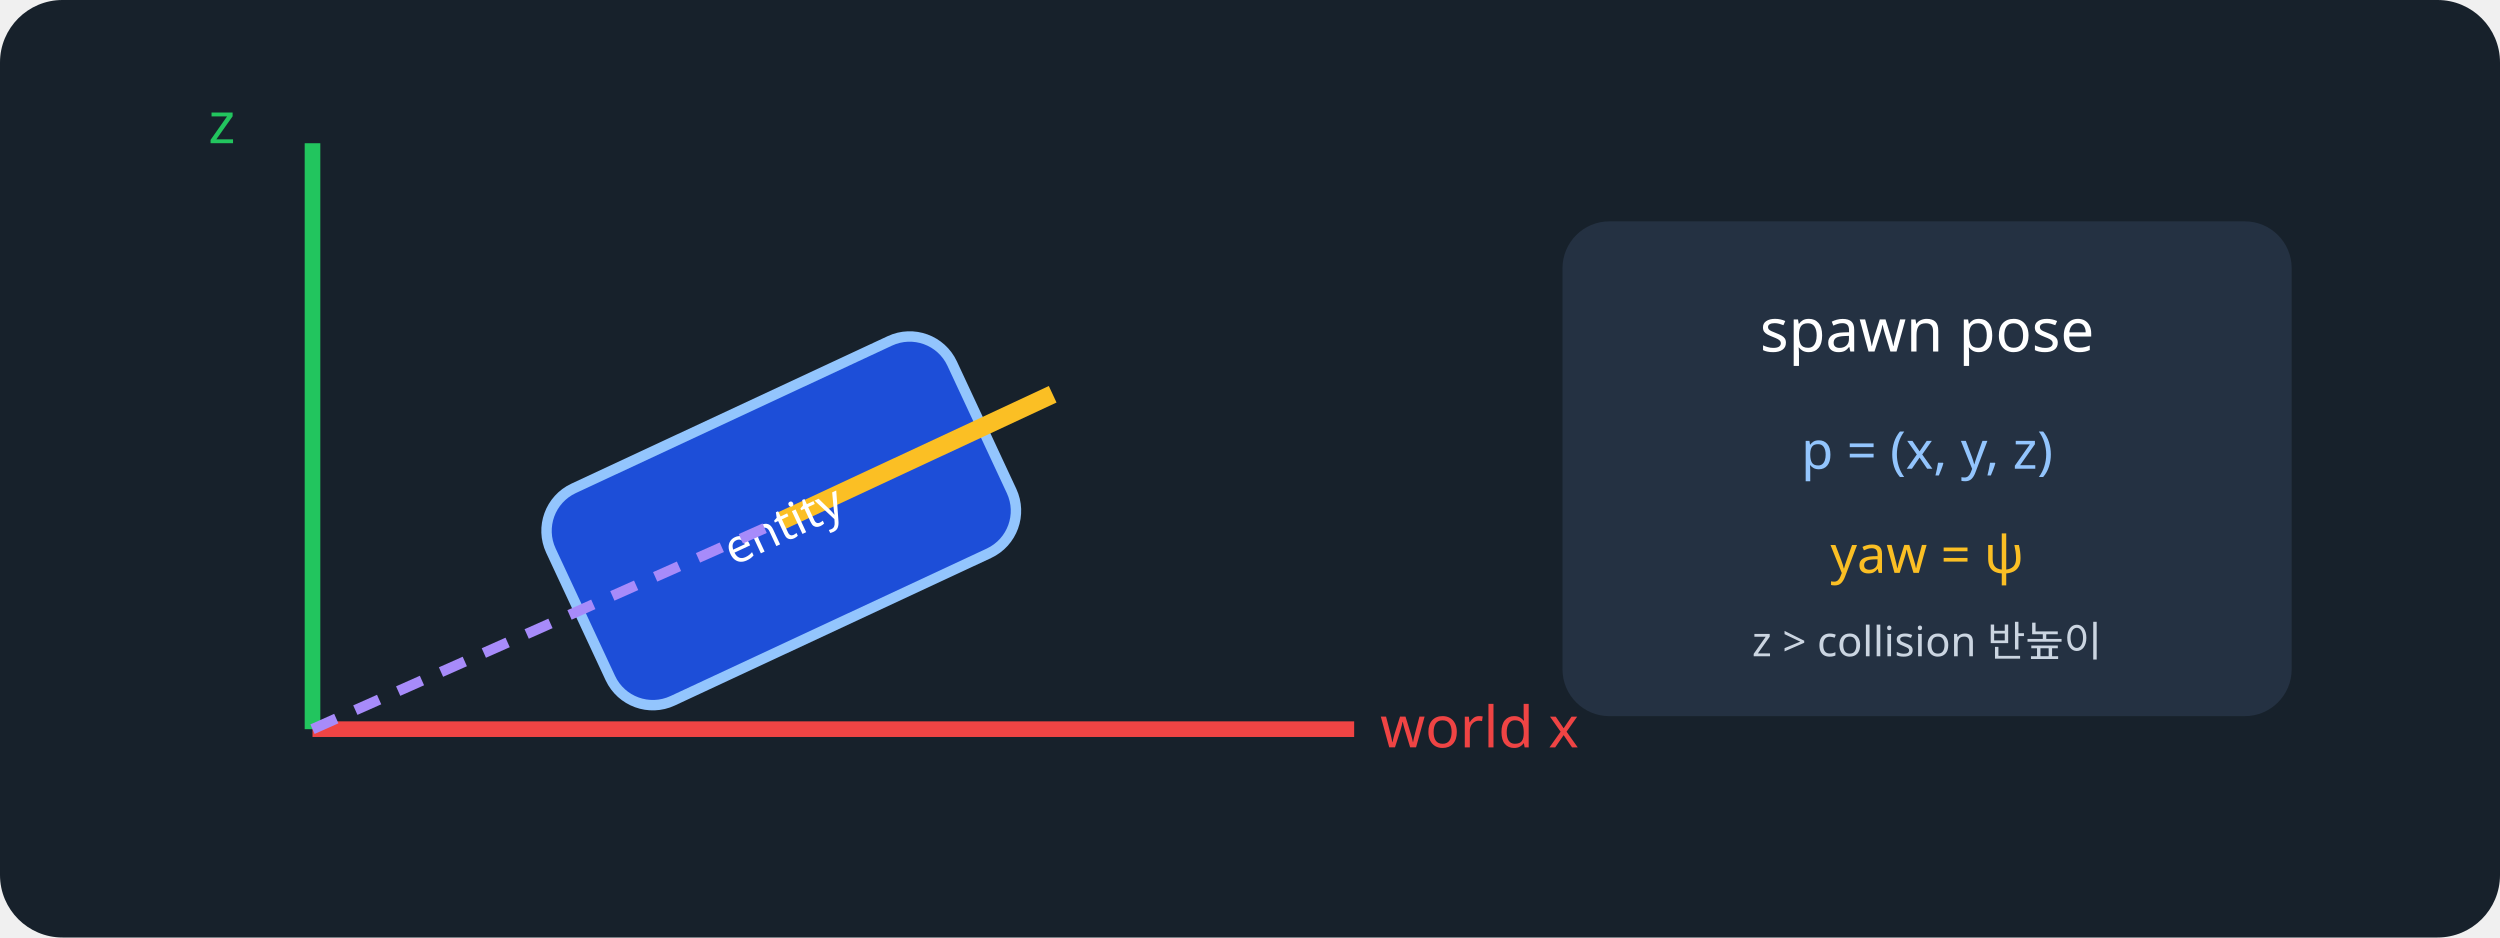
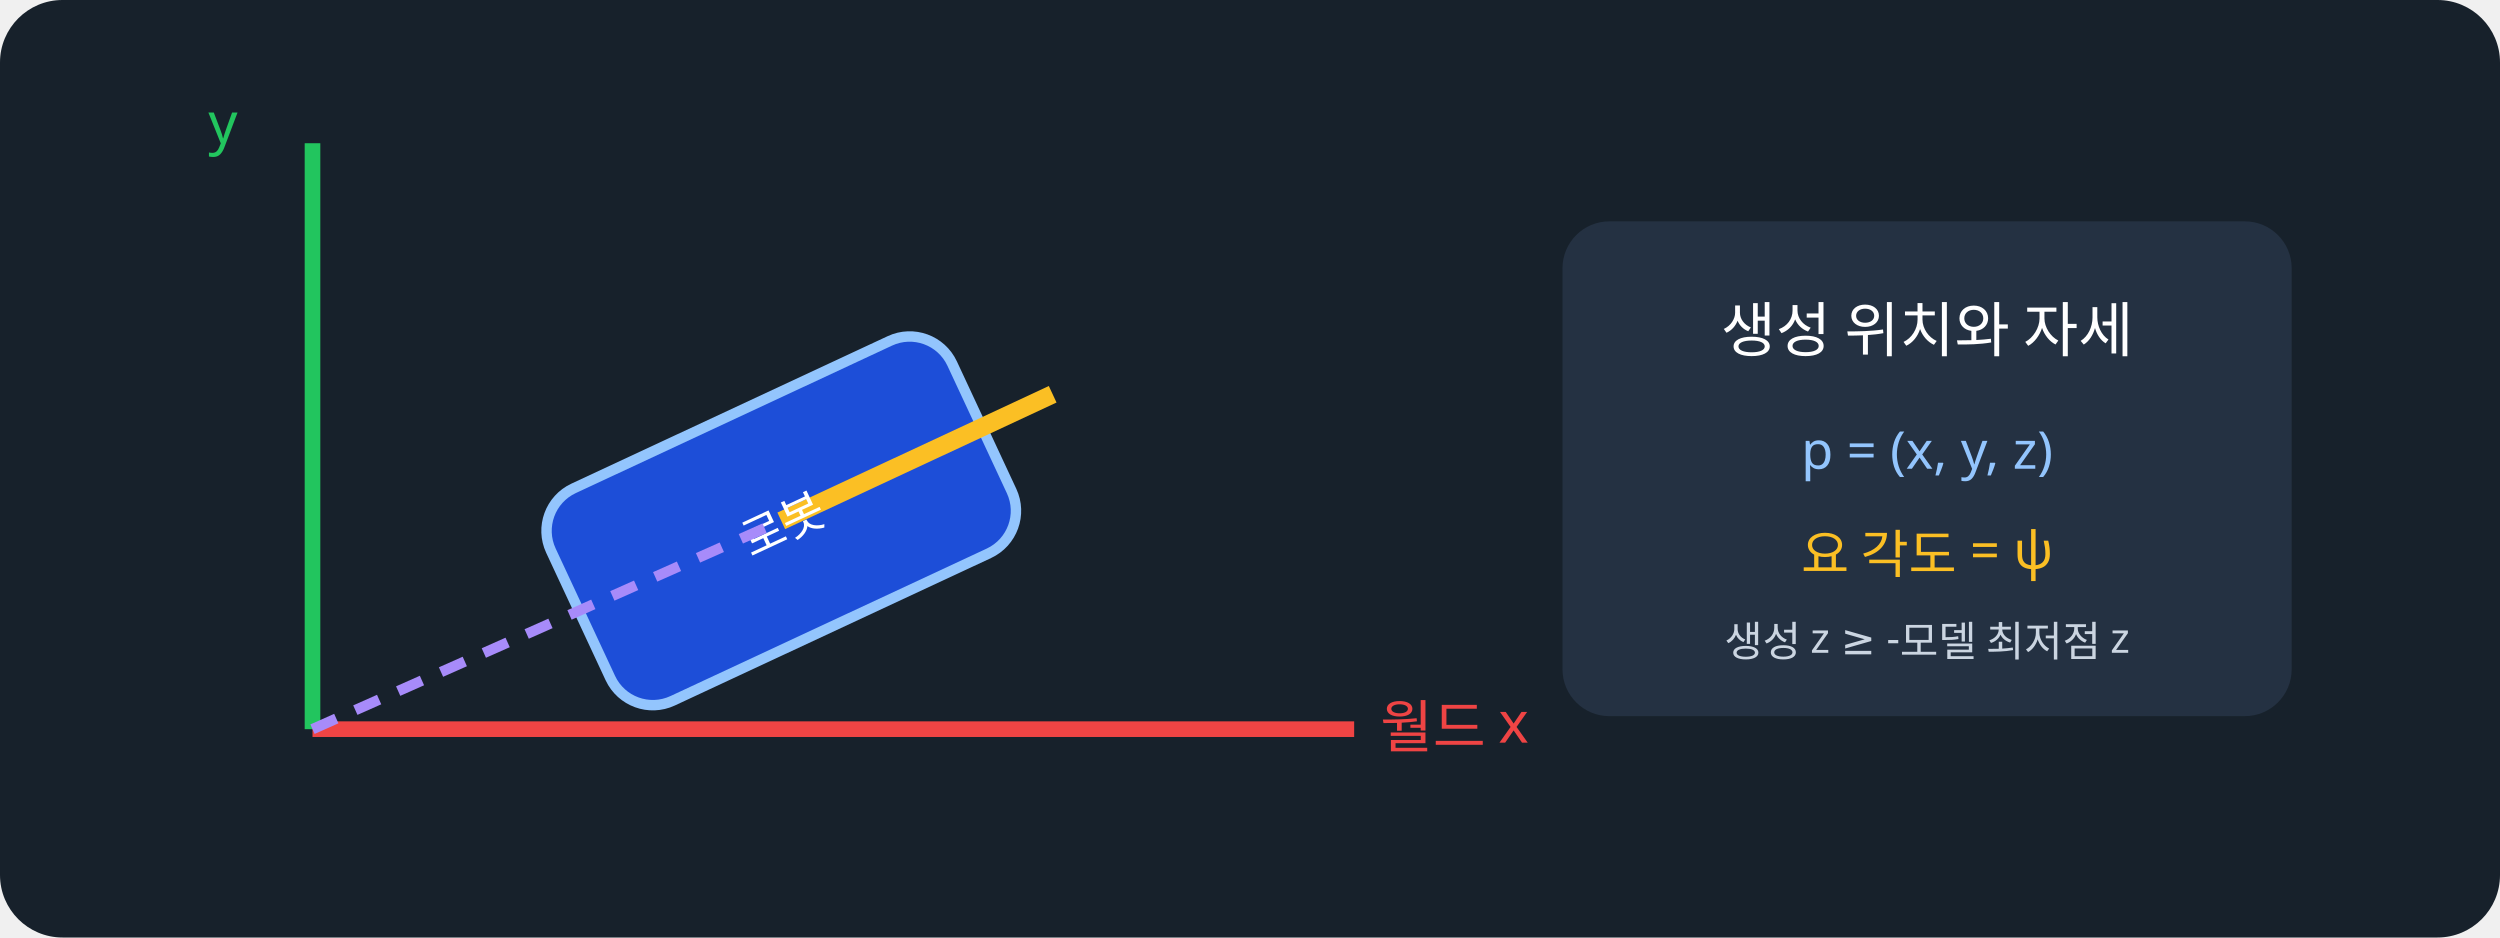
<svg xmlns="http://www.w3.org/2000/svg" viewBox="0 0 960 360" role="img" aria-labelledby="t">
  <rect width="960" height="360" rx="24" fill="#17212b" />
  <g font-family="sans-serif">
    <line x1="120" y1="280" x2="520" y2="280" stroke="#ef4444" stroke-width="6" />
    <line x1="120" y1="280" x2="120" y2="55" stroke="#22c55e" stroke-width="6" />
-     <text x="530" y="287" fill="#ef4444" font-size="22">world x</text>
-     <text x="80" y="55" fill="#22c55e" font-size="22">z</text>
+     <text x="530" y="287" fill="#ef4444" font-size="22">월드 x</text>
+     <text x="80" y="55" fill="#22c55e" font-size="22">y</text>
    <g transform="translate(300 200) rotate(-25)">
      <rect x="-85" y="-45" width="170" height="90" rx="18" fill="#1d4ed8" stroke="#93c5fd" stroke-width="4" />
      <path d="M0 0h115" stroke="#fbbf24" stroke-width="7" />
-       <text x="0" y="8" text-anchor="middle" fill="white" font-size="18">entity</text>
+       <text x="0" y="8" text-anchor="middle" fill="white" font-size="18">로봇</text>
    </g>
    <path d="M120 280L300 200" stroke="#a78bfa" stroke-width="4" stroke-dasharray="10 8" />
    <rect x="600" y="85" width="280" height="190" rx="18" fill="#243142" />
-     <text x="740" y="135" text-anchor="middle" fill="white" font-size="23">spawn pose</text>
+     <text x="740" y="135" text-anchor="middle" fill="white" font-size="23">생성 위치와 자세</text>
    <text x="740" y="180" text-anchor="middle" fill="#93c5fd" font-size="20">p = (x, y, z)</text>
-     <text x="740" y="220" text-anchor="middle" fill="#fbbf24" font-size="20">yaw = ψ</text>
-     <text x="740" y="252" text-anchor="middle" fill="#cbd5e1" font-size="16">z &gt; collision 반높이</text>
+     <text x="740" y="220" text-anchor="middle" fill="#fbbf24" font-size="20">요 각도 = ψ</text>
+     <text x="740" y="252" text-anchor="middle" fill="#cbd5e1" font-size="16">생성 z ≥ -모델 최저점 z</text>
  </g>
</svg>
